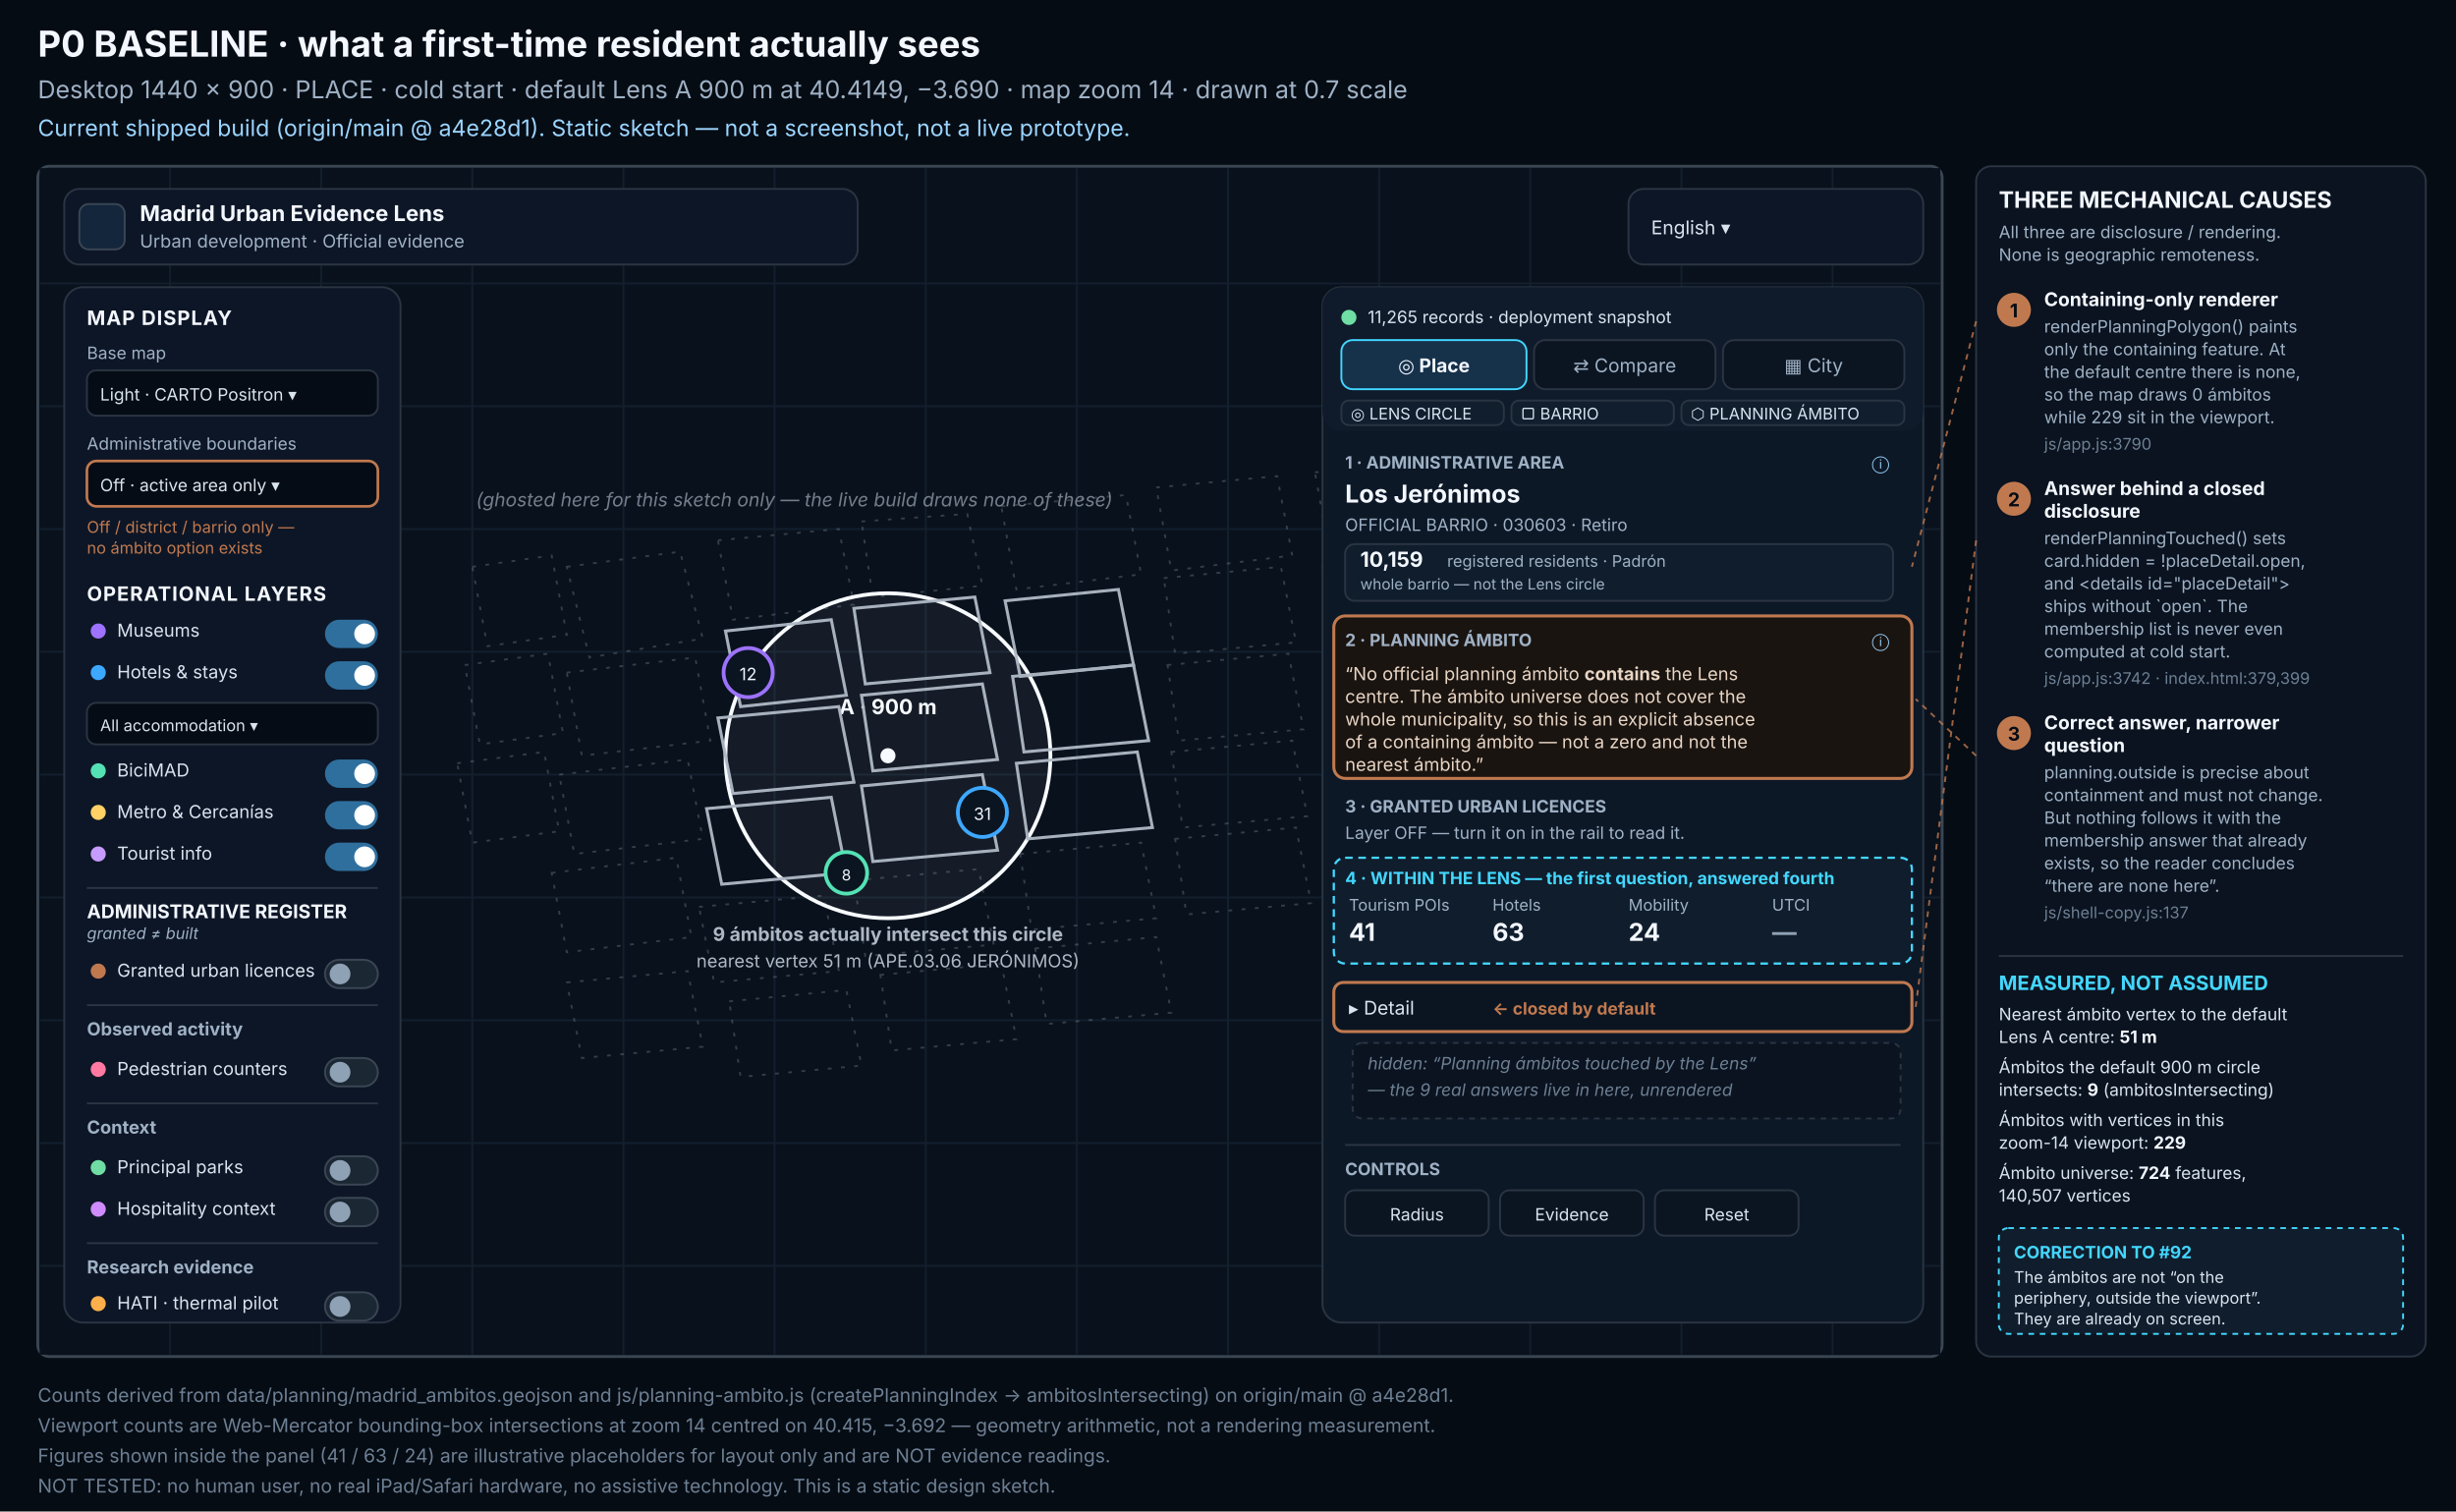
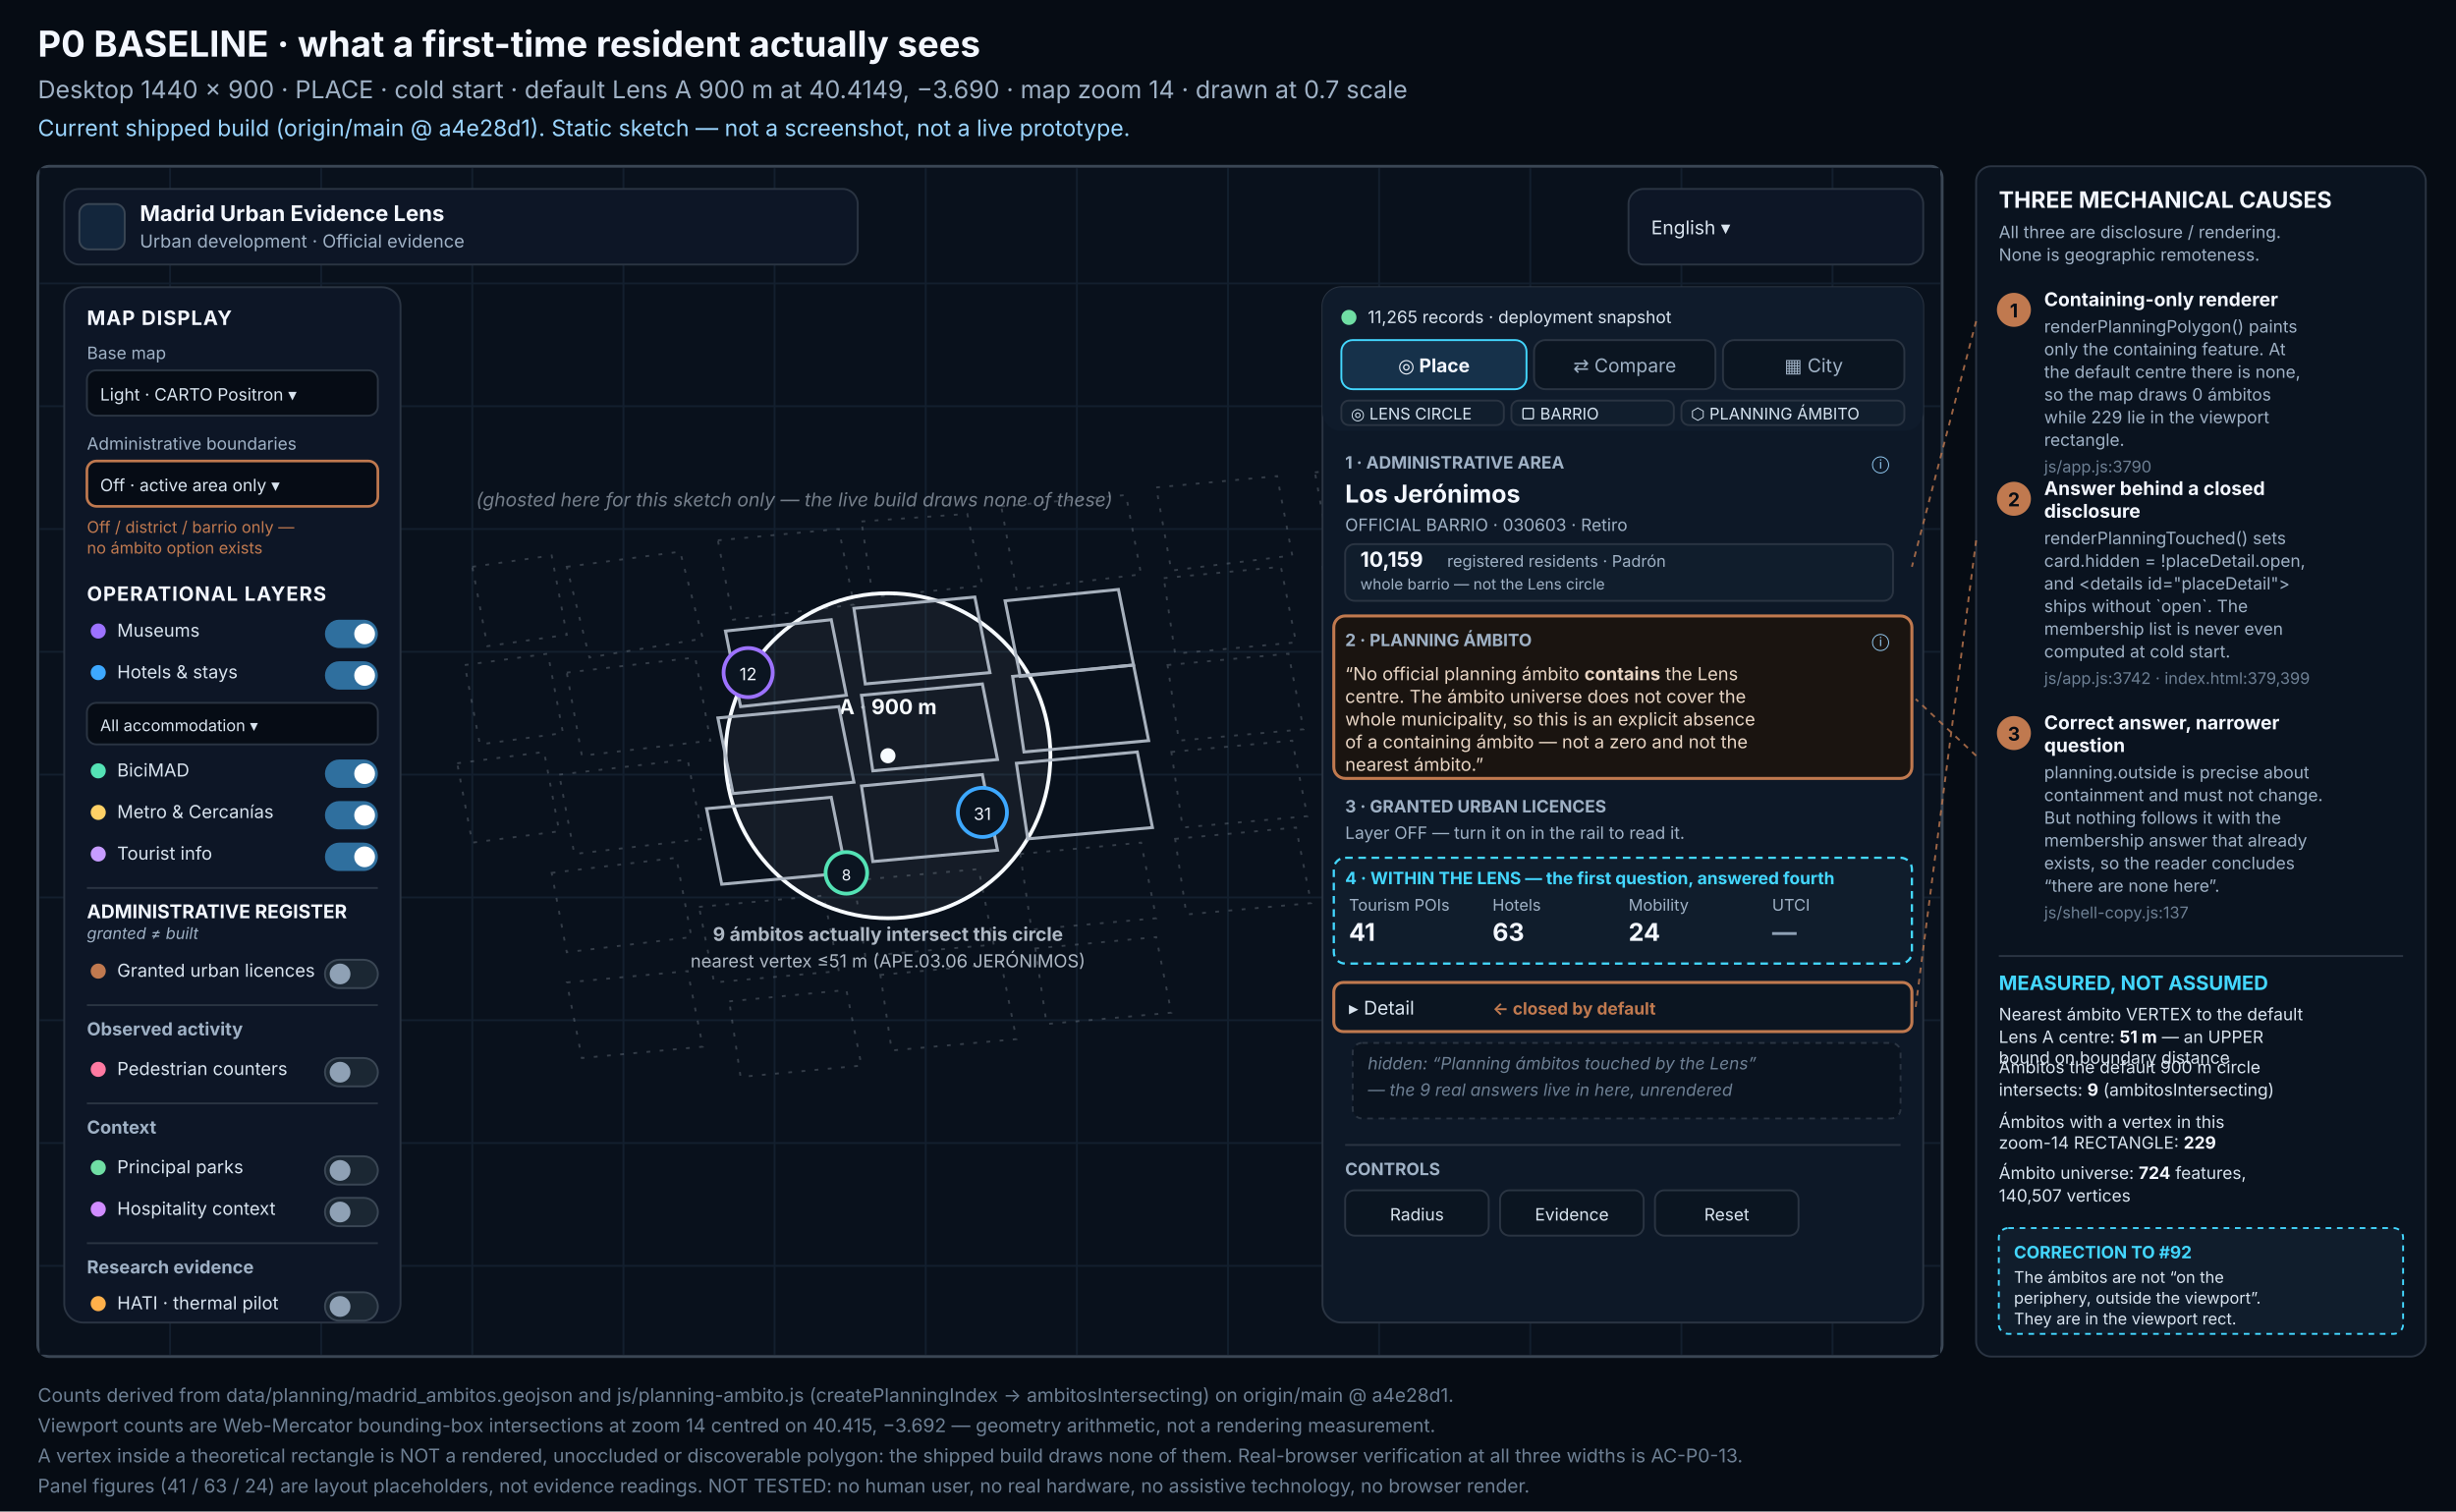
<svg xmlns="http://www.w3.org/2000/svg" width="1300" height="800" viewBox="0 0 1300 800" font-family="Inter, 'Segoe UI', system-ui, sans-serif">
  <rect width="1300" height="800" fill="#060c14" />
  <text x="20" y="30" fill="#f3f7ff" font-size="19" font-weight="700">P0 BASELINE · what a first-time resident actually sees</text>
  <text x="20" y="52" fill="#9fb1c5" font-size="13">Desktop 1440 × 900 · PLACE · cold start · default Lens A 900 m at 40.4149, −3.690 · map zoom 14 · drawn at 0.7 scale</text>
  <text x="20" y="72" fill="#9bd5ff" font-size="12">Current shipped build (origin/main @ a4e28d1). Static sketch — not a screenshot, not a live prototype.</text>
  <rect x="20" y="88" width="1008" height="630" rx="6" fill="#08101a" stroke="#3a4654" stroke-width="1.5" />
  <rect x="21" y="89" width="1006" height="628" fill="#09111c" />
  <g stroke="#131f2e" stroke-width="1">
    <path d="M21 150 H1027 M21 215 H1027 M21 280 H1027 M21 345 H1027 M21 410 H1027 M21 475 H1027 M21 540 H1027 M21 605 H1027 M21 670 H1027" />
    <path d="M90 89 V717 M170 89 V717 M250 89 V717 M330 89 V717 M410 89 V717 M490 89 V717 M570 89 V717 M650 89 V717 M730 89 V717 M810 89 V717 M890 89 V717 M970 89 V717" />
  </g>
  <g stroke="#aeb8c4" stroke-width="1" stroke-dasharray="2 5" fill="none" opacity="0.26">
    <path d="M300 300 L360 292 L372 338 L312 348 Z" />
    <path d="M380 286 L444 280 L452 320 L388 328 Z" />
    <path d="M456 276 L512 272 L520 310 L462 316 Z" />
    <path d="M300 356 L368 348 L376 392 L308 400 Z" />
    <path d="M384 334 L440 328 L448 368 L392 374 Z" />
    <path d="M452 322 L516 316 L524 356 L458 362 Z" />
    <path d="M530 268 L596 262 L604 304 L538 312 Z" />
    <path d="M532 318 L592 312 L600 352 L540 358 Z" />
    <path d="M296 410 L364 402 L372 444 L304 452 Z" />
    <path d="M380 380 L444 374 L452 414 L388 420 Z" />
    <path d="M456 368 L520 362 L528 402 L462 408 Z" />
    <path d="M536 358 L600 352 L608 392 L542 398 Z" />
    <path d="M612 258 L676 252 L684 294 L620 302 Z" />
    <path d="M616 306 L678 300 L686 340 L622 346 Z" />
    <path d="M618 352 L682 346 L690 386 L624 392 Z" />
    <path d="M292 462 L358 454 L366 496 L300 504 Z" />
    <path d="M374 428 L440 422 L448 462 L382 468 Z" />
    <path d="M456 416 L520 410 L528 450 L462 456 Z" />
    <path d="M538 404 L602 398 L610 438 L544 444 Z" />
    <path d="M620 398 L684 392 L692 432 L626 438 Z" />
    <path d="M696 250 L762 244 L770 286 L704 294 Z" />
    <path d="M700 300 L764 294 L772 334 L706 340 Z" />
    <path d="M702 348 L766 342 L774 382 L708 388 Z" />
    <path d="M704 394 L768 388 L776 428 L710 434 Z" />
    <path d="M250 300 L292 294 L300 336 L258 342 Z" />
    <path d="M246 352 L290 346 L298 388 L254 394 Z" />
    <path d="M242 404 L288 398 L296 440 L250 446 Z" />
    <path d="M788 256 L852 250 L860 292 L796 300 Z" />
    <path d="M790 306 L854 300 L862 340 L798 346 Z" />
    <path d="M792 354 L856 348 L864 388 L800 394 Z" />
    <path d="M370 480 L436 474 L444 514 L378 520 Z" />
    <path d="M452 466 L518 460 L526 500 L458 506 Z" />
    <path d="M540 452 L604 446 L612 486 L546 492 Z" />
    <path d="M622 444 L686 438 L694 478 L628 484 Z" />
    <path d="M706 440 L770 434 L778 474 L712 480 Z" />
    <path d="M794 400 L858 394 L866 434 L802 440 Z" />
    <path d="M300 520 L364 514 L372 554 L308 560 Z" />
    <path d="M386 530 L448 524 L456 564 L392 570 Z" />
    <path d="M466 516 L530 510 L538 550 L472 556 Z" />
    <path d="M548 502 L612 496 L620 536 L554 542 Z" />
  </g>
  <text x="252" y="268" fill="#aeb8c4" font-size="10" opacity="0.65" font-style="italic">(ghosted here for this sketch only — the live build draws none of these)</text>
  <circle cx="470" cy="400" r="86" fill="#f7fbff" fill-opacity="0.05" stroke="#f7fbff" stroke-width="2" />
  <circle cx="470" cy="400" r="4" fill="#f7fbff" />
  <text x="470" y="378" fill="#f7fbff" font-size="11" font-weight="700" text-anchor="middle">A · 900 m</text>
  <g stroke="#aeb8c4" stroke-width="1.6" fill="none" opacity="0.95">
    <path d="M452 322 L516 316 L524 356 L458 362 Z" />
    <path d="M456 368 L520 362 L528 402 L462 408 Z" />
    <path d="M456 416 L520 410 L528 450 L462 456 Z" />
    <path d="M384 334 L440 328 L448 368 L392 374 Z" />
    <path d="M380 380 L444 374 L452 414 L388 420 Z" />
    <path d="M374 428 L440 422 L448 462 L382 468 Z" />
    <path d="M536 358 L600 352 L608 392 L542 398 Z" />
    <path d="M532 318 L592 312 L600 352 L540 358 Z" />
    <path d="M538 404 L602 398 L610 438 L544 444 Z" />
  </g>
  <text x="470" y="498" fill="#aeb8c4" font-size="10" font-weight="700" text-anchor="middle">9 ámbitos actually intersect this circle</text>
-   <text x="470" y="512" fill="#aeb8c4" font-size="9.5" text-anchor="middle">nearest vertex 51 m (APE.03.06 JERÓNIMOS)</text>
+   <text x="470" y="512" fill="#aeb8c4" font-size="9.5" text-anchor="middle">nearest vertex ≤51 m (APE.03.06 JERÓNIMOS)</text>
  <g>
    <circle cx="396" cy="356" r="13" fill="#0b1521" stroke="#9d72ff" stroke-width="2" />
    <text x="396" y="360" fill="#f3f7ff" font-size="9" text-anchor="middle">12</text>
    <circle cx="520" cy="430" r="13" fill="#0b1521" stroke="#3da8ff" stroke-width="2" />
    <text x="520" y="434" fill="#f3f7ff" font-size="9" text-anchor="middle">31</text>
    <circle cx="448" cy="462" r="11" fill="#0b1521" stroke="#54e2b5" stroke-width="2" />
    <text x="448" y="466" fill="#f3f7ff" font-size="8" text-anchor="middle">8</text>
  </g>
  <rect x="34" y="100" width="420" height="40" rx="8" fill="#0d1626" stroke="#2a3442" />
  <rect x="42" y="108" width="24" height="24" rx="5" fill="#13263c" stroke="#3a4654" />
  <text x="74" y="117" fill="#f3f7ff" font-size="11.5" font-weight="700">Madrid Urban Evidence Lens</text>
  <text x="74" y="131" fill="#9fb1c5" font-size="9.5">Urban development · Official evidence</text>
  <rect x="862" y="100" width="156" height="40" rx="8" fill="#0d1626" stroke="#2a3442" />
  <text x="874" y="124" fill="#d9e4ef" font-size="10">English ▾</text>
  <rect x="34" y="152" width="178" height="548" rx="10" fill="#0d1626" stroke="#2a3442" />
  <text x="46" y="172" fill="#f3f7ff" font-size="10.5" font-weight="700" letter-spacing="0.5">MAP DISPLAY</text>
  <text x="46" y="190" fill="#9fb1c5" font-size="9">Base map</text>
  <rect x="46" y="196" width="154" height="24" rx="5" fill="#060c15" stroke="#2a3442" />
  <text x="53" y="212" fill="#d9e4ef" font-size="9">Light · CARTO Positron ▾</text>
  <text x="46" y="238" fill="#9fb1c5" font-size="9">Administrative boundaries</text>
  <rect x="46" y="244" width="154" height="24" rx="5" fill="#060c15" stroke="#c0794f" stroke-width="1.4" />
  <text x="53" y="260" fill="#d9e4ef" font-size="9">Off · active area only ▾</text>
  <text x="46" y="282" fill="#c0794f" font-size="8.5">Off / district / barrio only —</text>
  <text x="46" y="293" fill="#c0794f" font-size="8.5">no ámbito option exists</text>
  <text x="46" y="318" fill="#f3f7ff" font-size="10.5" font-weight="700" letter-spacing="0.5">OPERATIONAL LAYERS</text>
  <g font-size="9.5" fill="#d9e4ef">
    <circle cx="52" cy="334" r="4" fill="#9d72ff" />
    <text x="62" y="337">Museums</text>
    <rect x="172" y="328" width="28" height="15" rx="7.5" fill="#2f6f9e" />
    <circle cx="193" cy="335.5" r="5.5" fill="#fff" />
    <circle cx="52" cy="356" r="4" fill="#3da8ff" />
    <text x="62" y="359">Hotels &amp; stays</text>
    <rect x="172" y="350" width="28" height="15" rx="7.5" fill="#2f6f9e" />
    <circle cx="193" cy="357.5" r="5.5" fill="#fff" />
  </g>
  <rect x="46" y="372" width="154" height="22" rx="5" fill="#060c15" stroke="#2a3442" />
  <text x="53" y="387" fill="#d9e4ef" font-size="8.5">All accommodation ▾</text>
  <g font-size="9.5" fill="#d9e4ef">
    <circle cx="52" cy="408" r="4" fill="#54e2b5" />
    <text x="62" y="411">BiciMAD</text>
    <rect x="172" y="402" width="28" height="15" rx="7.5" fill="#2f6f9e" />
    <circle cx="193" cy="409.5" r="5.5" fill="#fff" />
    <circle cx="52" cy="430" r="4" fill="#ffd166" />
    <text x="62" y="433">Metro &amp; Cercanías</text>
    <rect x="172" y="424" width="28" height="15" rx="7.5" fill="#2f6f9e" />
    <circle cx="193" cy="431.5" r="5.5" fill="#fff" />
    <circle cx="52" cy="452" r="4" fill="#c79cff" />
    <text x="62" y="455">Tourist info</text>
    <rect x="172" y="446" width="28" height="15" rx="7.5" fill="#2f6f9e" />
    <circle cx="193" cy="453.5" r="5.5" fill="#fff" />
  </g>
  <line x1="46" y1="470" x2="200" y2="470" stroke="#2a3442" />
  <text x="46" y="486" fill="#f3f7ff" font-size="10" font-weight="700">ADMINISTRATIVE REGISTER</text>
  <text x="46" y="497" fill="#9fb1c5" font-size="8.5" font-style="italic">granted ≠ built</text>
  <g font-size="9.5" fill="#d9e4ef">
    <circle cx="52" cy="514" r="4" fill="#c0794f" />
    <text x="62" y="517">Granted urban licences</text>
    <rect x="172" y="508" width="28" height="15" rx="7.5" fill="#1b2733" stroke="#3a4654" />
    <circle cx="180" cy="515.5" r="5.5" fill="#8fa1b5" />
  </g>
  <line x1="46" y1="532" x2="200" y2="532" stroke="#2a3442" />
  <text x="46" y="548" fill="#9fb1c5" font-size="9.5" font-weight="700">Observed activity</text>
  <g font-size="9.5" fill="#d9e4ef">
    <circle cx="52" cy="566" r="4" fill="#ff7aa2" />
    <text x="62" y="569">Pedestrian counters</text>
    <rect x="172" y="560" width="28" height="15" rx="7.5" fill="#1b2733" stroke="#3a4654" />
    <circle cx="180" cy="567.5" r="5.5" fill="#8fa1b5" />
  </g>
  <line x1="46" y1="584" x2="200" y2="584" stroke="#2a3442" />
  <text x="46" y="600" fill="#9fb1c5" font-size="9.5" font-weight="700">Context</text>
  <g font-size="9.5" fill="#d9e4ef">
    <circle cx="52" cy="618" r="4" fill="#70dea4" />
    <text x="62" y="621">Principal parks</text>
    <rect x="172" y="612" width="28" height="15" rx="7.5" fill="#1b2733" stroke="#3a4654" />
    <circle cx="180" cy="619.5" r="5.5" fill="#8fa1b5" />
    <circle cx="52" cy="640" r="4" fill="#d08cff" />
    <text x="62" y="643">Hospitality context</text>
    <rect x="172" y="634" width="28" height="15" rx="7.5" fill="#1b2733" stroke="#3a4654" />
    <circle cx="180" cy="641.5" r="5.5" fill="#8fa1b5" />
  </g>
  <line x1="46" y1="658" x2="200" y2="658" stroke="#2a3442" />
  <text x="46" y="674" fill="#9fb1c5" font-size="9.5" font-weight="700">Research evidence</text>
  <g font-size="9.5" fill="#d9e4ef">
    <circle cx="52" cy="690" r="4" fill="#ffb04a" />
    <text x="62" y="693">HATI · thermal pilot</text>
    <rect x="172" y="684" width="28" height="15" rx="7.5" fill="#1b2733" stroke="#3a4654" />
    <circle cx="180" cy="691.5" r="5.5" fill="#8fa1b5" />
  </g>
  <rect x="700" y="152" width="318" height="548" rx="10" fill="#0d1827" stroke="#2a3442" />
  <rect x="700" y="152" width="318" height="76" rx="10" fill="#0f1b2b" />
  <circle cx="714" cy="168" r="4" fill="#70dea4" />
  <text x="724" y="171" fill="#d9e4ef" font-size="9">11,265 records · deployment snapshot</text>
  <g>
    <rect x="710" y="180" width="98" height="26" rx="6" fill="#16314a" stroke="#43d7ff" />
    <text x="759" y="197" fill="#f3f7ff" font-size="10" font-weight="700" text-anchor="middle">◎ Place</text>
    <rect x="812" y="180" width="96" height="26" rx="6" fill="#0b1521" stroke="#2a3442" />
    <text x="860" y="197" fill="#9fb1c5" font-size="10" text-anchor="middle">⇄ Compare</text>
    <rect x="912" y="180" width="96" height="26" rx="6" fill="#0b1521" stroke="#2a3442" />
    <text x="960" y="197" fill="#9fb1c5" font-size="10" text-anchor="middle">▦ City</text>
  </g>
  <g font-size="8.5" fill="#d7e5f2">
    <rect x="710" y="212" width="86" height="13" rx="4" fill="#111e2d" stroke="#2a3442" />
    <text x="715" y="222">◎ LENS CIRCLE</text>
    <rect x="800" y="212" width="86" height="13" rx="4" fill="#111e2d" stroke="#2a3442" />
    <text x="805" y="222">▢ BARRIO</text>
    <rect x="890" y="212" width="118" height="13" rx="4" fill="#111e2d" stroke="#2a3442" />
    <text x="895" y="222">⬡ PLANNING ÁMBITO</text>
  </g>
  <text x="712" y="248" fill="#9fb1c5" font-size="9" font-weight="700">1 · ADMINISTRATIVE AREA</text>
  <text x="1000" y="248" fill="#9bd5ff" font-size="9" text-anchor="end">ⓘ</text>
  <text x="712" y="266" fill="#f3f7ff" font-size="13" font-weight="700">Los Jerónimos</text>
  <text x="712" y="281" fill="#9fb1c5" font-size="9">OFFICIAL BARRIO · 030603 · Retiro</text>
  <rect x="712" y="288" width="290" height="30" rx="5" fill="#101d2c" stroke="#2a3442" />
  <text x="720" y="300" fill="#f3f7ff" font-size="11" font-weight="700">10,159</text>
  <text x="766" y="300" fill="#9fb1c5" font-size="8.5">registered residents · Padrón</text>
  <text x="720" y="312" fill="#9fb1c5" font-size="8">whole barrio — not the Lens circle</text>
  <rect x="706" y="326" width="306" height="86" rx="6" fill="#1a1410" stroke="#c0794f" stroke-width="1.6" />
  <text x="712" y="342" fill="#9fb1c5" font-size="9" font-weight="700">2 · PLANNING ÁMBITO</text>
  <text x="1000" y="342" fill="#9bd5ff" font-size="9" text-anchor="end">ⓘ</text>
  <text x="712" y="360" fill="#e8d5c4" font-size="9.5">“No official planning ámbito <tspan font-weight="700">contains</tspan> the Lens</text>
  <text x="712" y="372" fill="#e8d5c4" font-size="9.5">centre. The ámbito universe does not cover the</text>
  <text x="712" y="384" fill="#e8d5c4" font-size="9.5">whole municipality, so this is an explicit absence</text>
  <text x="712" y="396" fill="#e8d5c4" font-size="9.5">of a containing ámbito — not a zero and not the</text>
  <text x="712" y="408" fill="#e8d5c4" font-size="9.5">nearest ámbito.”</text>
  <text x="712" y="430" fill="#9fb1c5" font-size="9" font-weight="700">3 · GRANTED URBAN LICENCES</text>
  <text x="712" y="444" fill="#9fb1c5" font-size="9">Layer OFF — turn it on in the rail to read it.</text>
  <rect x="706" y="454" width="306" height="56" rx="6" fill="#101d2c" stroke="#43d7ff" stroke-width="1.2" stroke-dasharray="4 3" />
  <text x="712" y="468" fill="#43d7ff" font-size="9" font-weight="700">4 · WITHIN THE LENS — the first question, answered fourth</text>
  <g font-size="8.5" fill="#9fb1c5">
    <text x="714" y="482">Tourism POIs</text>
    <text x="714" y="498" fill="#f3f7ff" font-size="13" font-weight="700">41</text>
    <text x="790" y="482">Hotels</text>
    <text x="790" y="498" fill="#f3f7ff" font-size="13" font-weight="700">63</text>
    <text x="862" y="482">Mobility</text>
    <text x="862" y="498" fill="#f3f7ff" font-size="13" font-weight="700">24</text>
    <text x="938" y="482">UTCI</text>
    <text x="938" y="498" fill="#8fa1b5" font-size="13" font-weight="700">—</text>
  </g>
  <rect x="706" y="520" width="306" height="26" rx="5" fill="#0b1521" stroke="#c0794f" stroke-width="1.6" />
  <text x="714" y="537" fill="#d9e4ef" font-size="10">▸ Detail</text>
  <text x="790" y="537" fill="#c0794f" font-size="9" font-weight="700">← closed by default</text>
  <rect x="716" y="552" width="290" height="40" rx="5" fill="#0a131f" stroke="#2a3442" stroke-dasharray="3 3" />
  <text x="724" y="566" fill="#6d7f93" font-size="9" font-style="italic">hidden: “Planning ámbitos touched by the Lens”</text>
  <text x="724" y="580" fill="#6d7f93" font-size="9" font-style="italic">— the 9 real answers live in here, unrendered</text>
  <line x1="712" y1="606" x2="1006" y2="606" stroke="#2a3442" />
  <text x="712" y="622" fill="#9fb1c5" font-size="9" font-weight="700">CONTROLS</text>
  <rect x="712" y="630" width="76" height="24" rx="5" fill="#0b1521" stroke="#2a3442" />
  <text x="750" y="646" fill="#d9e4ef" font-size="9" text-anchor="middle">Radius</text>
  <rect x="794" y="630" width="76" height="24" rx="5" fill="#0b1521" stroke="#2a3442" />
  <text x="832" y="646" fill="#d9e4ef" font-size="9" text-anchor="middle">Evidence</text>
  <rect x="876" y="630" width="76" height="24" rx="5" fill="#0b1521" stroke="#2a3442" />
  <text x="914" y="646" fill="#d9e4ef" font-size="9" text-anchor="middle">Reset</text>
  <rect x="1046" y="88" width="238" height="630" rx="8" fill="#0a131f" stroke="#2a3442" />
  <text x="1058" y="110" fill="#f3f7ff" font-size="12" font-weight="700">THREE MECHANICAL CAUSES</text>
  <text x="1058" y="126" fill="#9fb1c5" font-size="9">All three are disclosure / rendering.</text>
  <text x="1058" y="138" fill="#9fb1c5" font-size="9">None is geographic remoteness.</text>
  <circle cx="1066" cy="164" r="9" fill="#c0794f" />
  <text x="1066" y="168" fill="#060c14" font-size="10" font-weight="700" text-anchor="middle">1</text>
  <text x="1082" y="162" fill="#f3f7ff" font-size="10" font-weight="700">Containing-only renderer</text>
  <text x="1082" y="176" fill="#9fb1c5" font-size="9">renderPlanningPolygon() paints</text>
  <text x="1082" y="188" fill="#9fb1c5" font-size="9">only the containing feature. At</text>
  <text x="1082" y="200" fill="#9fb1c5" font-size="9">the default centre there is none,</text>
  <text x="1082" y="212" fill="#9fb1c5" font-size="9">so the map draws 0 ámbitos</text>
-   <text x="1082" y="224" fill="#9fb1c5" font-size="9">while 229 sit in the viewport.</text>
-   <text x="1082" y="238" fill="#6d7f93" font-size="8.5">js/app.js:3790</text>
+   <text x="1082" y="224" fill="#9fb1c5" font-size="9">while 229 lie in the viewport</text>
+   <text x="1082" y="236" fill="#9fb1c5" font-size="9">rectangle.</text>
+   <text x="1082" y="250" fill="#6d7f93" font-size="8.5">js/app.js:3790</text>
  <circle cx="1066" cy="264" r="9" fill="#c0794f" />
  <text x="1066" y="268" fill="#060c14" font-size="10" font-weight="700" text-anchor="middle">2</text>
  <text x="1082" y="262" fill="#f3f7ff" font-size="10" font-weight="700">Answer behind a closed</text>
  <text x="1082" y="274" fill="#f3f7ff" font-size="10" font-weight="700">disclosure</text>
  <text x="1082" y="288" fill="#9fb1c5" font-size="9">renderPlanningTouched() sets</text>
  <text x="1082" y="300" fill="#9fb1c5" font-size="9">card.hidden = !placeDetail.open,</text>
  <text x="1082" y="312" fill="#9fb1c5" font-size="9">and &lt;details id="placeDetail"&gt;</text>
  <text x="1082" y="324" fill="#9fb1c5" font-size="9">ships without `open`. The</text>
  <text x="1082" y="336" fill="#9fb1c5" font-size="9">membership list is never even</text>
  <text x="1082" y="348" fill="#9fb1c5" font-size="9">computed at cold start.</text>
  <text x="1082" y="362" fill="#6d7f93" font-size="8.5">js/app.js:3742 · index.html:379,399</text>
  <circle cx="1066" cy="388" r="9" fill="#c0794f" />
  <text x="1066" y="392" fill="#060c14" font-size="10" font-weight="700" text-anchor="middle">3</text>
  <text x="1082" y="386" fill="#f3f7ff" font-size="10" font-weight="700">Correct answer, narrower</text>
  <text x="1082" y="398" fill="#f3f7ff" font-size="10" font-weight="700">question</text>
  <text x="1082" y="412" fill="#9fb1c5" font-size="9">planning.outside is precise about</text>
  <text x="1082" y="424" fill="#9fb1c5" font-size="9">containment and must not change.</text>
  <text x="1082" y="436" fill="#9fb1c5" font-size="9">But nothing follows it with the</text>
  <text x="1082" y="448" fill="#9fb1c5" font-size="9">membership answer that already</text>
  <text x="1082" y="460" fill="#9fb1c5" font-size="9">exists, so the reader concludes</text>
  <text x="1082" y="472" fill="#9fb1c5" font-size="9">“there are none here”.</text>
  <text x="1082" y="486" fill="#6d7f93" font-size="8.5">js/shell-copy.js:137</text>
  <line x1="1058" y1="506" x2="1272" y2="506" stroke="#2a3442" />
  <text x="1058" y="524" fill="#43d7ff" font-size="10.5" font-weight="700">MEASURED, NOT ASSUMED</text>
-   <text x="1058" y="540" fill="#d9e4ef" font-size="9">Nearest ámbito vertex to the default</text>
-   <text x="1058" y="552" fill="#d9e4ef" font-size="9">Lens A centre: <tspan font-weight="700" fill="#f3f7ff">51 m</tspan>
-   </text>
+   <text x="1058" y="540" fill="#d9e4ef" font-size="9">Nearest ámbito VERTEX to the default</text>
+   <text x="1058" y="552" fill="#d9e4ef" font-size="9">Lens A centre: <tspan font-weight="700" fill="#f3f7ff">51 m</tspan> — an UPPER</text>
+   <text x="1058" y="563" fill="#d9e4ef" font-size="9">bound on boundary distance</text>
  <text x="1058" y="568" fill="#d9e4ef" font-size="9">Ámbitos the default 900 m circle</text>
  <text x="1058" y="580" fill="#d9e4ef" font-size="9">intersects: <tspan font-weight="700" fill="#f3f7ff">9</tspan> (ambitosIntersecting)</text>
-   <text x="1058" y="596" fill="#d9e4ef" font-size="9">Ámbitos with vertices in this</text>
-   <text x="1058" y="608" fill="#d9e4ef" font-size="9">zoom-14 viewport: <tspan font-weight="700" fill="#f3f7ff">229</tspan>
+   <text x="1058" y="597" fill="#d9e4ef" font-size="9">Ámbitos with a vertex in this</text>
+   <text x="1058" y="608" fill="#d9e4ef" font-size="9">zoom-14 RECTANGLE: <tspan font-weight="700" fill="#f3f7ff">229</tspan>
  </text>
  <text x="1058" y="624" fill="#d9e4ef" font-size="9">Ámbito universe: <tspan font-weight="700" fill="#f3f7ff">724</tspan> features,</text>
  <text x="1058" y="636" fill="#d9e4ef" font-size="9">140,507 vertices</text>
  <rect x="1058" y="650" width="214" height="56" rx="5" fill="#101d2c" stroke="#43d7ff" stroke-dasharray="3 3" />
  <text x="1066" y="666" fill="#43d7ff" font-size="9" font-weight="700">CORRECTION TO #92</text>
  <text x="1066" y="679" fill="#d9e4ef" font-size="8.5">The ámbitos are not “on the</text>
  <text x="1066" y="690" fill="#d9e4ef" font-size="8.5">periphery, outside the viewport”.</text>
-   <text x="1066" y="701" fill="#d9e4ef" font-size="8.5">They are already on screen.</text>
+   <text x="1066" y="701" fill="#d9e4ef" font-size="8.5">They are in the viewport rect.</text>
  <g stroke="#c0794f" stroke-width="1" fill="none" opacity="0.8">
    <path d="M1046 170 L1012 300" stroke-dasharray="3 3" />
    <path d="M1046 286 L1014 533" stroke-dasharray="3 3" />
    <path d="M1046 400 L1014 370" stroke-dasharray="3 3" />
  </g>
  <text x="20" y="742" fill="#6d7f93" font-size="10">Counts derived from data/planning/madrid_ambitos.geojson and js/planning-ambito.js (createPlanningIndex → ambitosIntersecting) on origin/main @ a4e28d1.</text>
  <text x="20" y="758" fill="#6d7f93" font-size="10">Viewport counts are Web-Mercator bounding-box intersections at zoom 14 centred on 40.415, −3.692 — geometry arithmetic, not a rendering measurement.</text>
-   <text x="20" y="774" fill="#6d7f93" font-size="10">Figures shown inside the panel (41 / 63 / 24) are illustrative placeholders for layout only and are NOT evidence readings.</text>
-   <text x="20" y="790" fill="#6d7f93" font-size="10">NOT TESTED: no human user, no real iPad/Safari hardware, no assistive technology. This is a static design sketch.</text>
+   <text x="20" y="774" fill="#6d7f93" font-size="10">A vertex inside a theoretical rectangle is NOT a rendered, unoccluded or discoverable polygon: the shipped build draws none of them. Real-browser verification at all three widths is AC-P0-13.</text>
+   <text x="20" y="790" fill="#6d7f93" font-size="10">Panel figures (41 / 63 / 24) are layout placeholders, not evidence readings. NOT TESTED: no human user, no real hardware, no assistive technology, no browser render.</text>
</svg>
